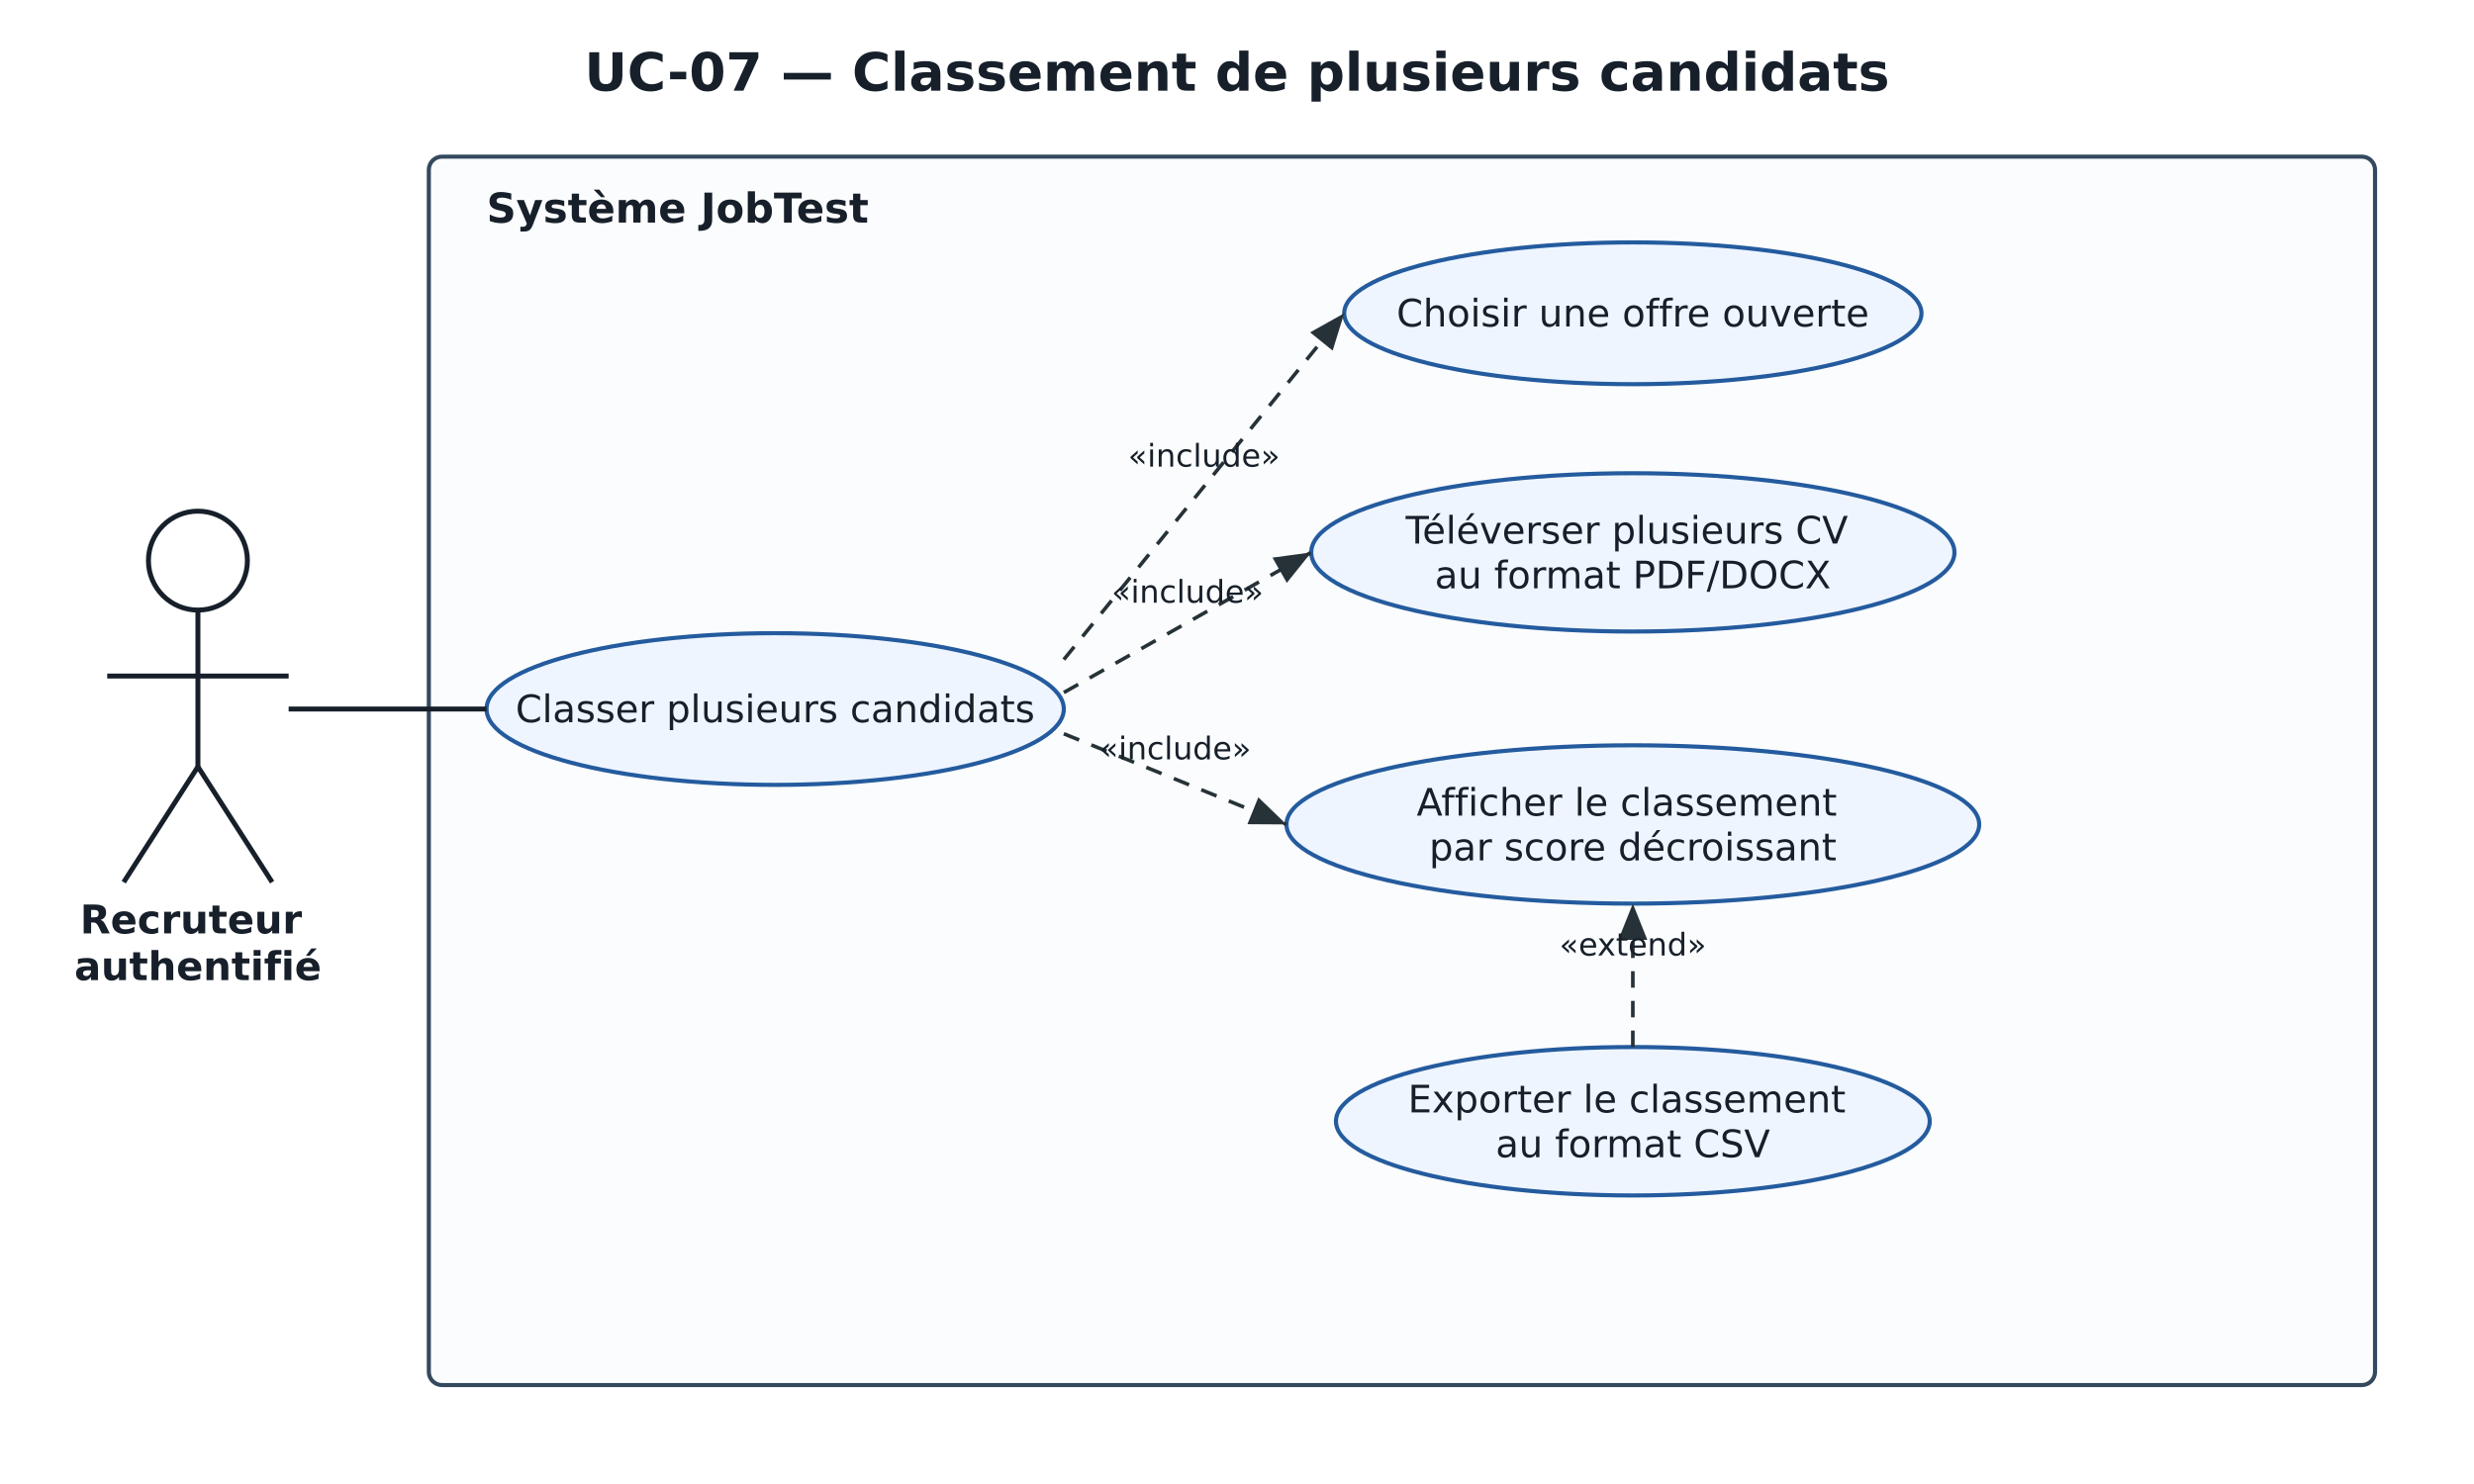
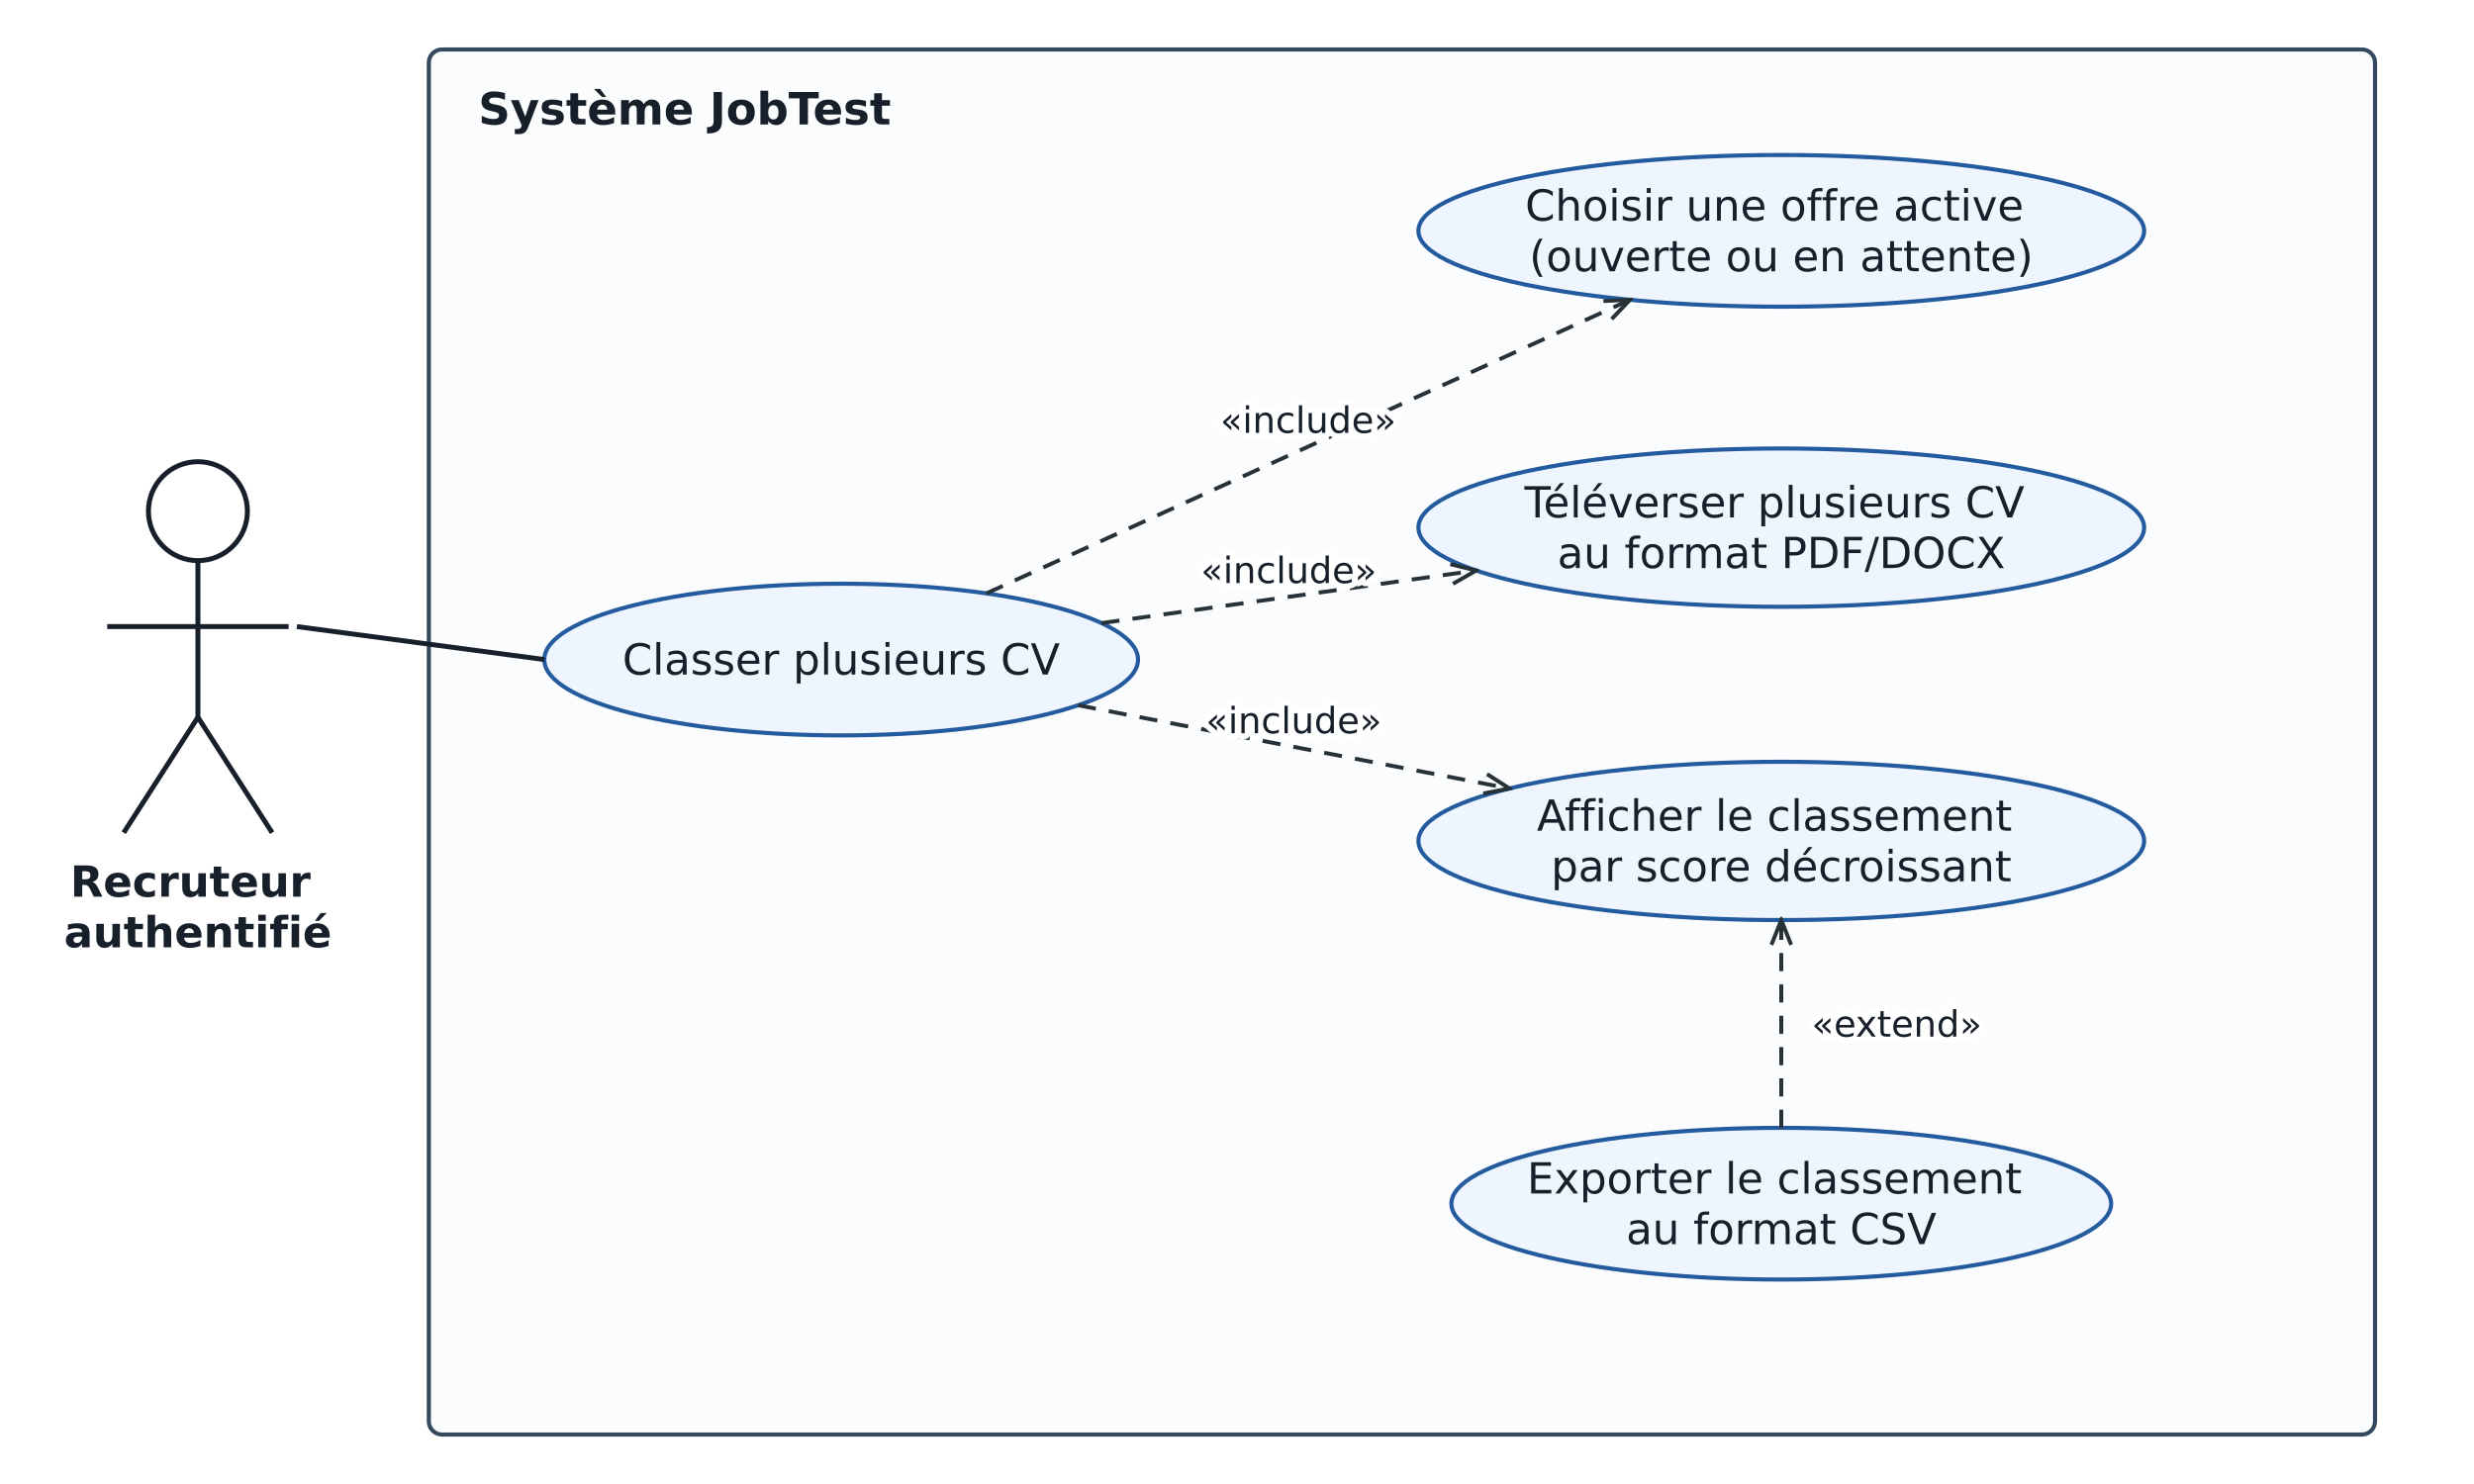
<svg xmlns="http://www.w3.org/2000/svg" width="1500" height="900" viewBox="0 0 1500 900">
  <defs>
-     <marker id="arrow" markerWidth="12" markerHeight="12" refX="10" refY="4" orient="auto" markerUnits="strokeWidth">
-       <path d="M0,0 L0,8 L10,4 z" fill="#263238" />
+     <marker id="open" markerWidth="18" markerHeight="14" refX="16" refY="7" orient="auto" markerUnits="userSpaceOnUse">
+       <path d="M1,1 L16,7 L1,13" fill="none" stroke="#263238" stroke-width="2.4" />
+     </marker>
+     <marker id="gen" markerWidth="26" markerHeight="24" refX="24" refY="12" orient="auto" markerUnits="userSpaceOnUse">
+       <path d="M1,1 L24,12 L1,23 z" fill="white" stroke="#17202a" stroke-width="2.4" />
    </marker>
  </defs>
  <style>
  .txt { font-family: 'DejaVu Sans', Arial, sans-serif; fill:#17202a; }
+   .halo { paint-order: stroke; stroke: white; stroke-width: 7px; stroke-linejoin: round; }
  .boundary { fill:#fbfcfd; stroke:#34495e; stroke-width:2.5; }
  .usecase { fill:#eef5ff; stroke:#245b9e; stroke-width:2.5; }
-   .actor,.assoc { fill:none; stroke:#17202a; stroke-width:3; }
-   .dep { fill:none; stroke:#263238; stroke-width:2.2; stroke-dasharray:10 8; }
+   .stroke { fill:none; stroke:#17202a; stroke-width:3; }
+   .thin { stroke-width:2.4; }
+   .dep { fill:none; stroke:#263238; stroke-width:2.4; stroke-dasharray:11 8; }
</style>
  <rect width="100%" height="100%" fill="white" />
-   <text x="750.0" y="55.0" text-anchor="middle" class="txt" font-size="32" font-weight="bold">
-     <tspan x="750.0" dy="0">UC-07 — Classement de plusieurs candidats</tspan>
+   <rect x="260" y="30" width="1180" height="840" rx="8" class="boundary" />
+   <text x="290" y="75.5" text-anchor="start" class="txt" font-size="27" font-weight="bold">
+     <tspan x="290" dy="0.0">Système JobTest</tspan>
  </text>
-   <rect x="260" y="95" width="1180" height="745" rx="8" class="boundary" />
-   <text x="295" y="135.0" text-anchor="start" class="txt" font-size="25" font-weight="bold">
-     <tspan x="295" dy="0">Système JobTest</tspan>
+   <circle cx="120" cy="310" r="30" class="stroke" />
+   <line x1="120" y1="340" x2="120" y2="435" class="stroke" />
+   <line x1="65" y1="380" x2="175" y2="380" class="stroke" />
+   <line x1="120" y1="435" x2="75" y2="505" class="stroke" />
+   <line x1="120" y1="435" x2="165" y2="505" class="stroke" />
+   <text x="120" y="543.8" text-anchor="middle" class="txt" font-size="26" font-weight="bold">
+     <tspan x="120" dy="0.0">Recruteur</tspan>
+     <tspan x="120" dy="30.7">authentifié</tspan>
  </text>
-   <circle cx="120" cy="340" r="30" class="actor" />
-   <line x1="120" y1="370" x2="120" y2="465" class="actor" />
-   <line x1="65" y1="410" x2="175" y2="410" class="actor" />
-   <line x1="120" y1="465" x2="75" y2="535" class="actor" />
-   <line x1="120" y1="465" x2="165" y2="535" class="actor" />
-   <text x="120" y="566.08" text-anchor="middle" class="txt" font-size="24" font-weight="bold">
-     <tspan x="120" dy="0">Recruteur</tspan>
-     <tspan x="120" dy="28.32">authentifié</tspan>
+   <ellipse cx="510" cy="400" rx="180.0" ry="46.0" class="usecase" />
+   <text x="510" y="409.1" text-anchor="middle" class="txt" font-size="26" font-weight="normal">
+     <tspan x="510" dy="0.0">Classer plusieurs CV</tspan>
  </text>
-   <ellipse cx="470" cy="430" rx="175.0" ry="46.0" class="usecase" />
-   <text x="470" y="438.0" text-anchor="middle" class="txt" font-size="23" font-weight="normal">
-     <tspan x="470" dy="0">Classer plusieurs candidats</tspan>
+   <ellipse cx="1080" cy="140" rx="220.0" ry="46.0" class="usecase" />
+   <text x="1080" y="133.8" text-anchor="middle" class="txt" font-size="26" font-weight="normal">
+     <tspan x="1080" dy="0.0">Choisir une offre active</tspan>
+     <tspan x="1080" dy="30.7">(ouverte ou en attente)</tspan>
  </text>
-   <ellipse cx="990" cy="190" rx="175.0" ry="43.0" class="usecase" />
-   <text x="990" y="198.0" text-anchor="middle" class="txt" font-size="23" font-weight="normal">
-     <tspan x="990" dy="0">Choisir une offre ouverte</tspan>
+   <ellipse cx="1080" cy="320" rx="220.0" ry="48.0" class="usecase" />
+   <text x="1080" y="313.8" text-anchor="middle" class="txt" font-size="26" font-weight="normal">
+     <tspan x="1080" dy="0.0">Téléverser plusieurs CV</tspan>
+     <tspan x="1080" dy="30.7">au format PDF/DOCX</tspan>
  </text>
-   <ellipse cx="990" cy="335" rx="195.0" ry="48.0" class="usecase" />
-   <text x="990" y="329.66" text-anchor="middle" class="txt" font-size="23" font-weight="normal">
-     <tspan x="990" dy="0">Téléverser plusieurs CV</tspan>
-     <tspan x="990" dy="27.14">au format PDF/DOCX</tspan>
+   <ellipse cx="1080" cy="510" rx="220.0" ry="48.0" class="usecase" />
+   <text x="1080" y="503.8" text-anchor="middle" class="txt" font-size="26" font-weight="normal">
+     <tspan x="1080" dy="0.0">Afficher le classement</tspan>
+     <tspan x="1080" dy="30.7">par score décroissant</tspan>
  </text>
-   <ellipse cx="990" cy="500" rx="210.0" ry="48.0" class="usecase" />
-   <text x="990" y="494.66" text-anchor="middle" class="txt" font-size="23" font-weight="normal">
-     <tspan x="990" dy="0">Afficher le classement</tspan>
-     <tspan x="990" dy="27.14">par score décroissant</tspan>
+   <ellipse cx="1080" cy="730" rx="200.0" ry="46.0" class="usecase" />
+   <text x="1080" y="723.8" text-anchor="middle" class="txt" font-size="26" font-weight="normal">
+     <tspan x="1080" dy="0.0">Exporter le classement</tspan>
+     <tspan x="1080" dy="30.7">au format CSV</tspan>
  </text>
-   <ellipse cx="990" cy="680" rx="180.0" ry="45.0" class="usecase" />
-   <text x="990" y="674.66" text-anchor="middle" class="txt" font-size="23" font-weight="normal">
-     <tspan x="990" dy="0">Exporter le classement</tspan>
-     <tspan x="990" dy="27.14">au format CSV</tspan>
+   <line x1="180" y1="380" x2="330.0" y2="400.0" class="stroke" />
+   <line x1="598.0" y1="359.9" x2="988.3" y2="181.8" class="dep" marker-end="url(#open)" />
+   <text x="793.153" y="262.5" text-anchor="middle" class="txt halo" font-size="22" font-weight="normal">
+     <tspan x="793.153" dy="0.0">«include»</tspan>
  </text>
-   <line x1="175" y1="430" x2="295" y2="430" class="assoc" />
-   <line x1="645" y1="400" x2="815" y2="190" class="dep" marker-end="url(#arrow)" />
-   <text x="730.0" y="283.0" text-anchor="middle" class="txt" font-size="19" font-weight="normal">
-     <tspan x="730.0" dy="0">«include»</tspan>
+   <line x1="667.8" y1="377.9" x2="895.0" y2="346.0" class="dep" marker-end="url(#open)" />
+   <text x="781.374" y="353.6" text-anchor="middle" class="txt halo" font-size="22" font-weight="normal">
+     <tspan x="781.374" dy="0.0">«include»</tspan>
  </text>
-   <line x1="645" y1="420" x2="795" y2="335" class="dep" marker-end="url(#arrow)" />
-   <text x="720.0" y="365.5" text-anchor="middle" class="txt" font-size="19" font-weight="normal">
-     <tspan x="720.0" dy="0">«include»</tspan>
+   <line x1="653.6" y1="427.7" x2="915.2" y2="478.2" class="dep" marker-end="url(#open)" />
+   <text x="784.428" y="444.7" text-anchor="middle" class="txt halo" font-size="22" font-weight="normal">
+     <tspan x="784.428" dy="0.0">«include»</tspan>
  </text>
-   <line x1="645" y1="445" x2="780" y2="500" class="dep" marker-end="url(#arrow)" />
-   <text x="712.5" y="460.5" text-anchor="middle" class="txt" font-size="19" font-weight="normal">
-     <tspan x="712.5" dy="0">«include»</tspan>
-   </text>
-   <line x1="990" y1="635" x2="990" y2="548" class="dep" marker-end="url(#arrow)" />
-   <text x="990.0" y="579.5" text-anchor="middle" class="txt" font-size="19" font-weight="normal">
-     <tspan x="990.0" dy="0">«extend»</tspan>
+   <line x1="1080.0" y1="684.0" x2="1080.0" y2="558.0" class="dep" marker-end="url(#open)" />
+   <text x="1150.0" y="628.7" text-anchor="middle" class="txt halo" font-size="22" font-weight="normal">
+     <tspan x="1150.0" dy="0.0">«extend»</tspan>
  </text>
</svg>
